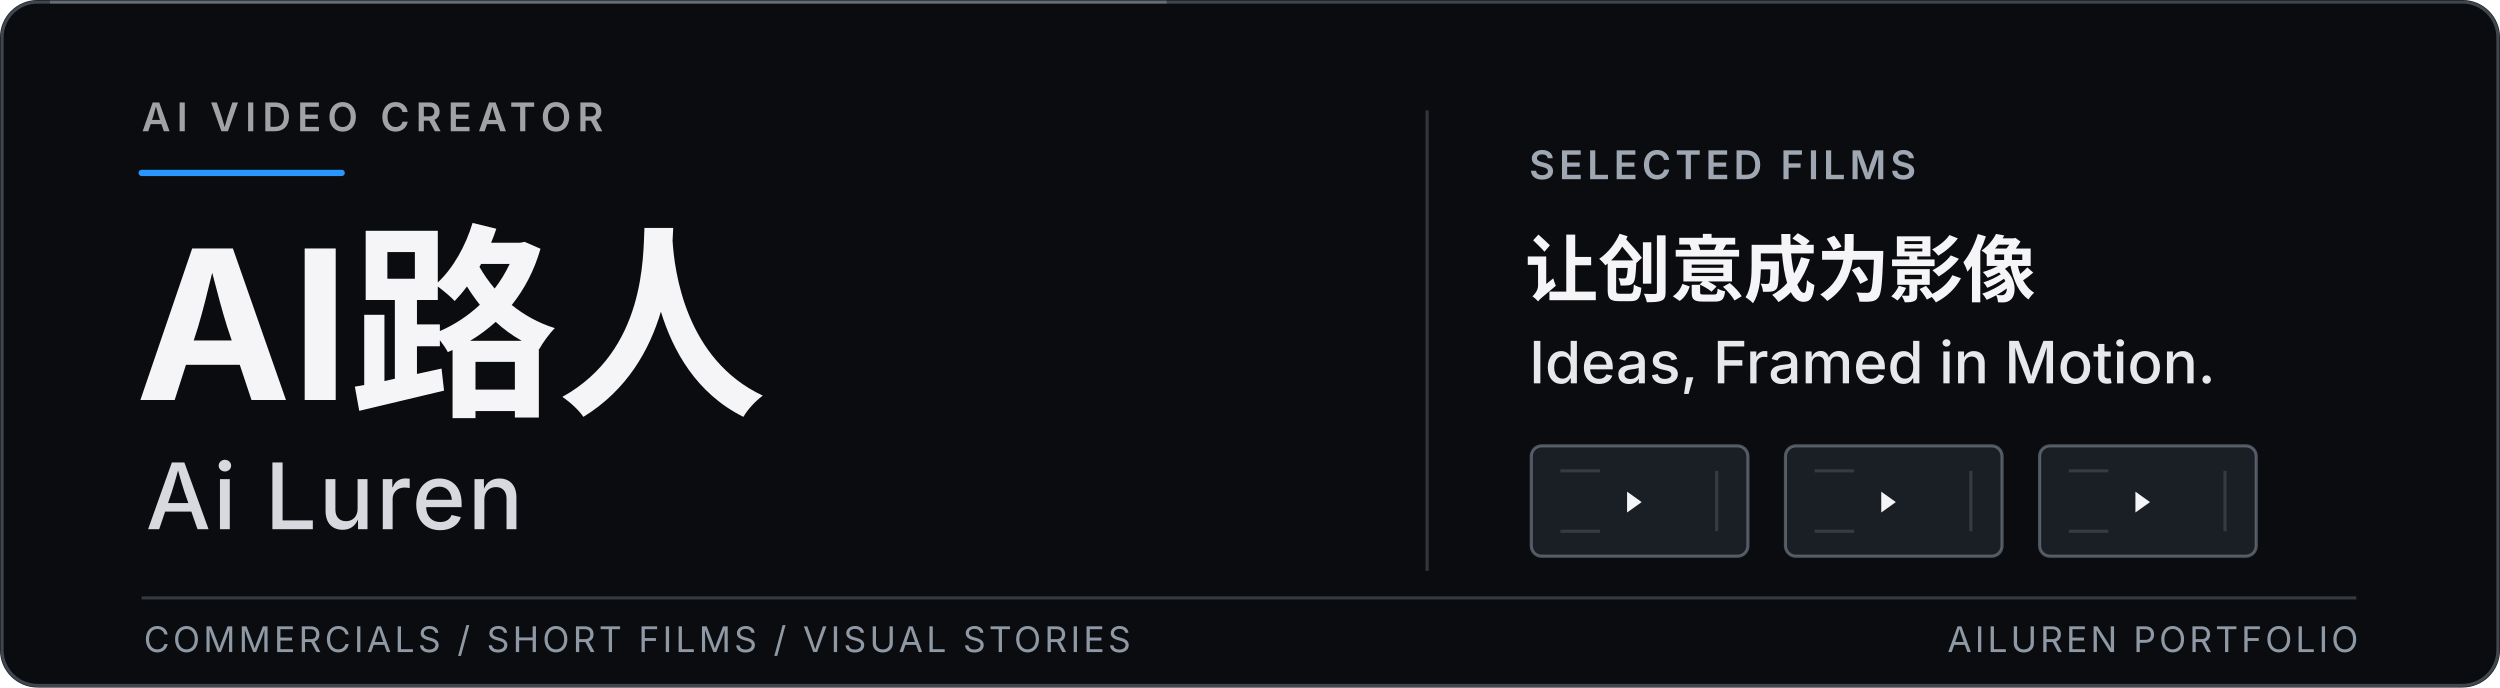
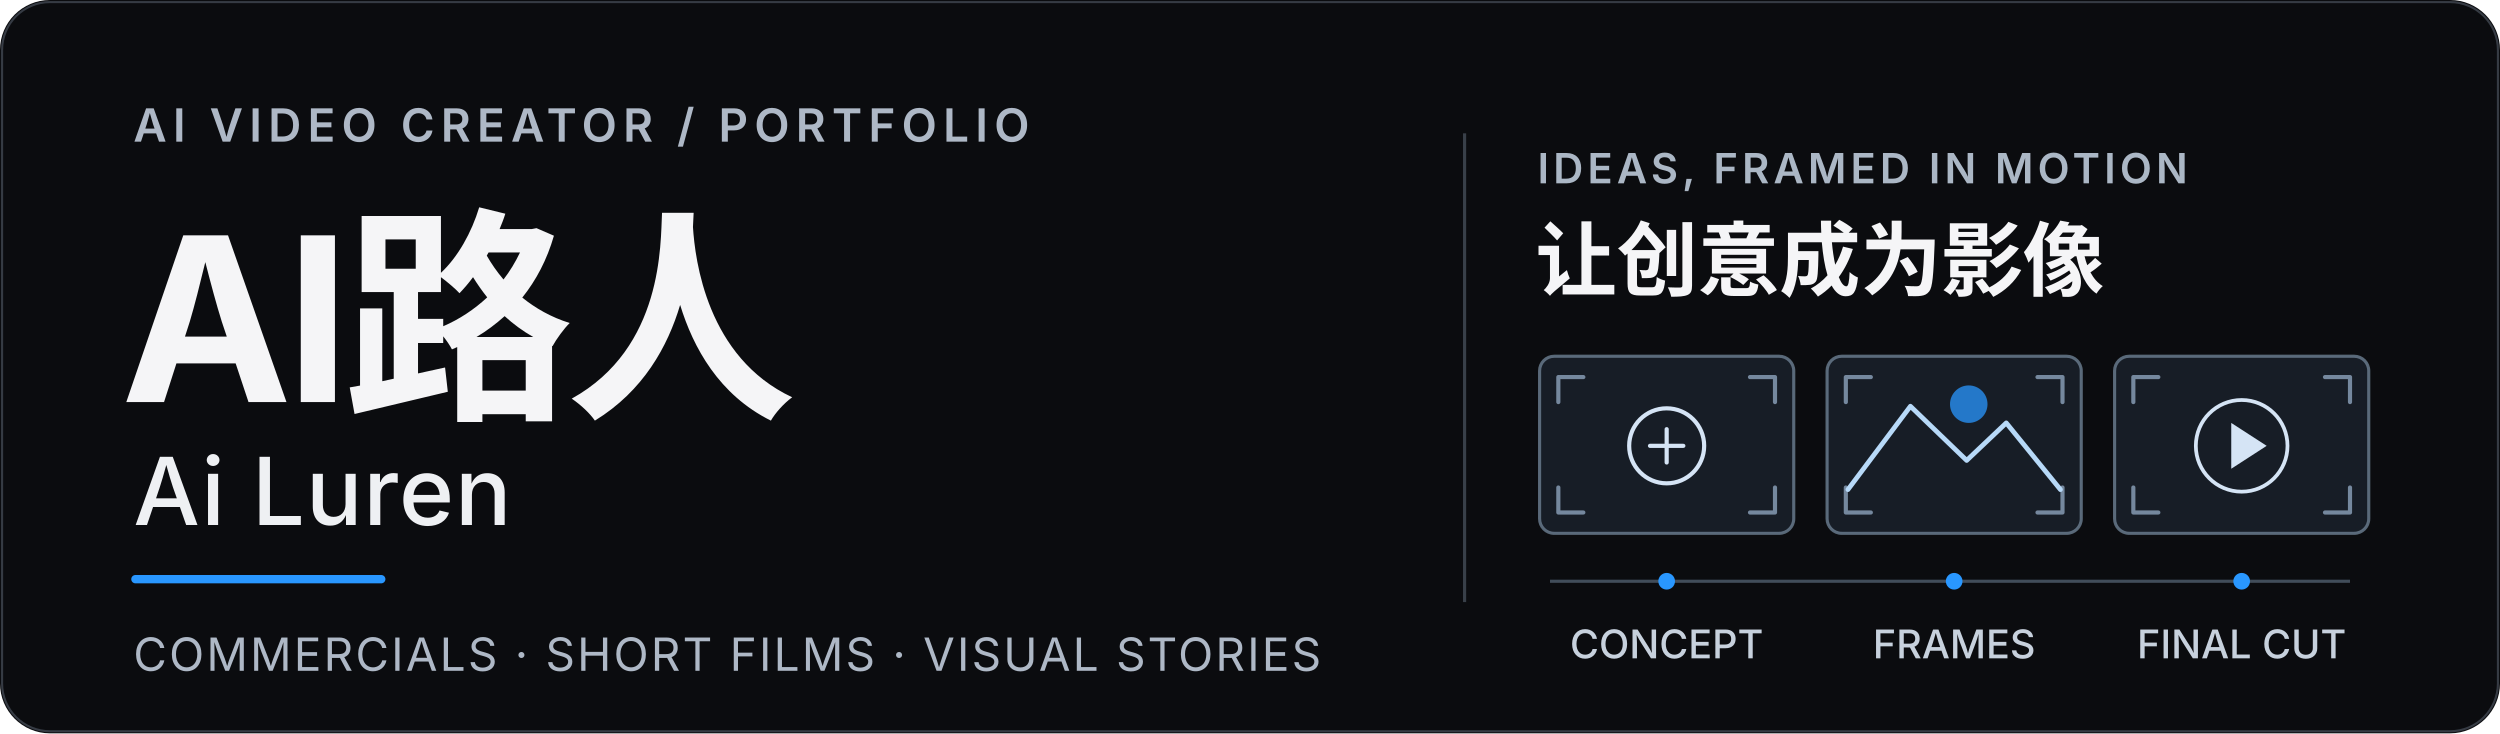
- <svg xmlns="http://www.w3.org/2000/svg" width="1200" height="330" viewBox="0 0 1200 330" role="img" aria-labelledby="hero-title hero-desc">
-   <rect width="1200" height="330" rx="18" fill="#0b0c0f" />
-   <rect x="1" y="1" width="1198" height="328" rx="17" fill="none" stroke="#a5b2c2" stroke-opacity=".35" stroke-width="1.5" />
-   <path d="M24 1H560" fill="none" stroke="#d7e5f6" stroke-opacity=".25" stroke-width="1.5" />
+ <svg xmlns="http://www.w3.org/2000/svg" width="1200" height="352" viewBox="0 0 1200 352" role="img" aria-labelledby="title desc">
+   <rect width="1200" height="352" rx="24" fill="#0b0c0f" />
+   <rect x="1" y="1" width="1198" height="350" rx="23" fill="none" stroke="#596370" stroke-opacity=".55" />
  <g font-family="-apple-system,BlinkMacSystemFont,Segoe UI,PingFang SC,Microsoft YaHei,sans-serif">
-     <text x="68" y="63" fill="#a1a1a6" font-size="19" font-weight="600" letter-spacing="3">AI VIDEO CREATOR</text>
-     <path d="M68 83H164" stroke="#2997ff" stroke-width="3" stroke-linecap="round" />
-     <text x="65" y="192" fill="#f5f5f7" font-size="100" font-weight="650">AI路人</text>
-     <text x="70" y="254" fill="#d7d9de" font-size="44" font-weight="500" letter-spacing="1">Ai Luren</text>
-     <path d="M685 53V274" stroke="#a5b2c2" stroke-opacity=".26" stroke-width="1.5" />
-     <text x="734" y="86" fill="#9ea7b2" font-size="19" font-weight="600" letter-spacing="2">SELECTED FILMS</text>
-     <text x="732" y="142" fill="#f5f5f7" font-size="35" font-weight="600">让创意成为影像</text>
-     <text x="734" y="184" fill="#e6e8eb" font-size="28" font-weight="500">Ideas, Framed in Motion.</text>
-     <g fill="#242a33" fill-opacity=".62" stroke="#b4c4d8" stroke-opacity=".40" stroke-width="1.5">
-       <rect x="735" y="214" width="104" height="53" rx="5" />
-       <rect x="857" y="214" width="104" height="53" rx="5" />
-       <rect x="979" y="214" width="104" height="53" rx="5" />
-       <path d="M749 226h19m-19 29h19m56-29v29M871 226h19m-19 29h19m56-29v29M993 226h19m-19 29h19m56-29v29" fill="none" opacity=".42" />
+     <text x="64" y="68" fill="#aeb8c6" font-size="22" font-weight="600" letter-spacing="3">AI VIDEO CREATOR  /  PORTFOLIO</text>
+     <text x="58" y="193" fill="#f5f5f7" font-size="110" font-weight="700" letter-spacing="-3">AI路人</text>
+     <text x="64" y="252" fill="#eef0f3" font-size="45" font-weight="550" letter-spacing=".5">Ai Luren</text>
+     <path d="M65 278H183" stroke="#2997ff" stroke-width="4" stroke-linecap="round" />
+     <text x="64" y="322" fill="#aeb8c6" font-size="22" letter-spacing="1.1">COMMERCIALS  ·  SHORT FILMS  ·  VISUAL STORIES</text>
+     <path d="M703 64V289" stroke="#596370" stroke-opacity=".60" stroke-width="1.5" />
+     <text x="738" y="88" fill="#abb7c5" font-size="20" font-weight="600" letter-spacing="2">IDEAS, FRAMED IN MOTION</text>
+     <text x="737" y="139" fill="#f5f5f7" font-size="39" font-weight="600">让创意成为影像</text>
+     <g fill="#171d26" stroke="#6e8295" stroke-opacity=".78" stroke-width="1.5">
+       <rect x="739" y="171" width="122" height="85" rx="7" />
+       <rect x="877" y="171" width="122" height="85" rx="7" />
+       <rect x="1015" y="171" width="122" height="85" rx="7" />
    </g>
-     <path d="M788 241l-7-5v10zM910 241l-7-5v10zM1032 241l-7-5v10z" fill="#f5f5f7" />
-     <path d="M68 287H1131" stroke="#343a42" stroke-width="1.5" />
-     <text x="69" y="313" fill="#8e99a5" font-size="17" letter-spacing="1.6">COMMERCIALS  /  SHORT FILMS  /  VISUAL STORIES</text>
-     <text x="1132" y="313" fill="#8e99a5" font-size="17" text-anchor="end" letter-spacing="1.5">AILUREN PORTFOLIO</text>
+     <g stroke="#8ca3bc" stroke-opacity=".8" stroke-width="2" stroke-linecap="round" stroke-linejoin="round" fill="none">
+       <path d="M748 181h12m-12 0v12m104-12h-12m12 0v12M748 246h12m-12 0v-12m104 12h-12m12 0v-12" />
+       <path d="M886 181h12m-12 0v12m104-12h-12m12 0v12M886 246h12m-12 0v-12m104 12h-12m12 0v-12" />
+       <path d="M1024 181h12m-12 0v12m104-12h-12m12 0v12M1024 246h12m-12 0v-12m104 12h-12m12 0v-12" />
+     </g>
+     <circle cx="800" cy="214" r="18" stroke="#d5e4f5" stroke-width="2" fill="none" />
+     <path d="M792 214h16m-8-8v16" stroke="#d5e4f5" stroke-width="2" stroke-linecap="round" />
+     <path d="M887 235l30-40 27 26 19-18 26 32" fill="none" stroke="#b7d9f8" stroke-width="2.3" stroke-linecap="round" stroke-linejoin="round" />
+     <circle cx="945" cy="194" r="9" fill="#2997ff" fill-opacity=".75" />
+     <circle cx="1076" cy="214" r="22" stroke="#d5e4f5" stroke-width="1.8" fill="none" />
+     <path d="M1071 203l17 11-17 11z" fill="#d5e4f5" />
+     <path d="M744 279H1128" stroke="#576778" stroke-opacity=".72" stroke-width="1.5" />
+     <circle cx="800" cy="279" r="4" fill="#2997ff" />
+     <circle cx="938" cy="279" r="4" fill="#2997ff" />
+     <circle cx="1076" cy="279" r="4" fill="#2997ff" />
+     <g font-size="19" fill="#c7d1dd" font-weight="550">
+       <text x="800" y="316" text-anchor="middle">CONCEPT</text>
+       <text x="938" y="316" text-anchor="middle">FRAMES</text>
+       <text x="1076" y="316" text-anchor="middle">FINAL CUT</text>
+     </g>
  </g>
</svg>
